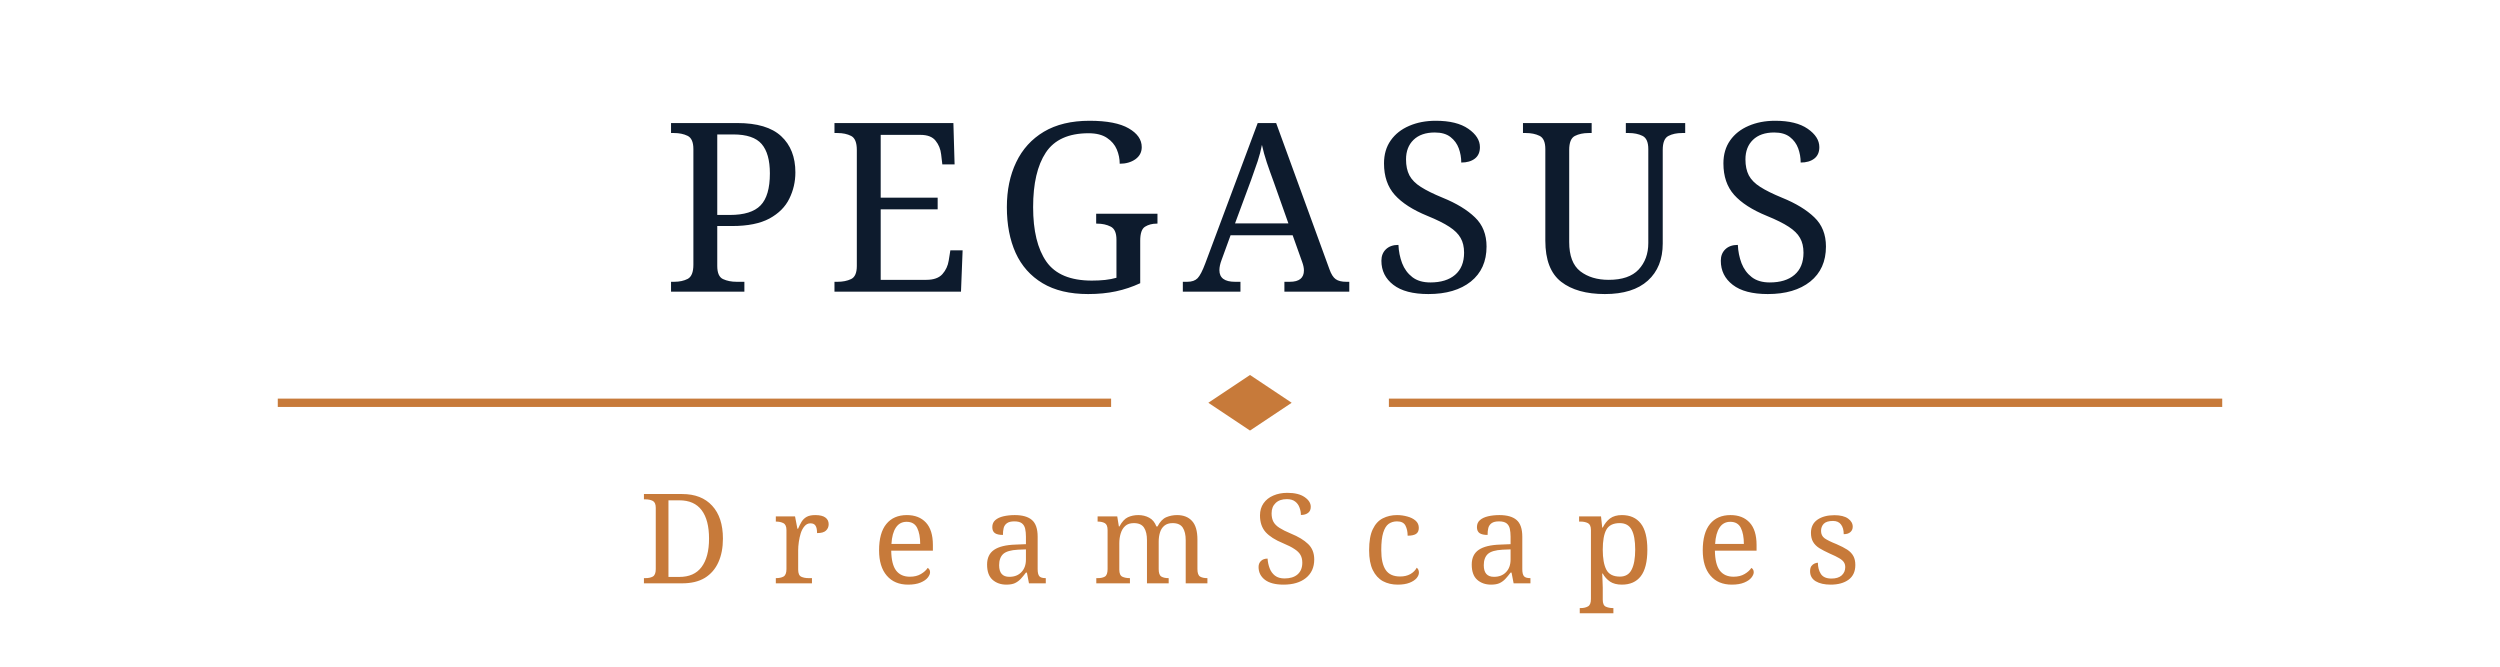
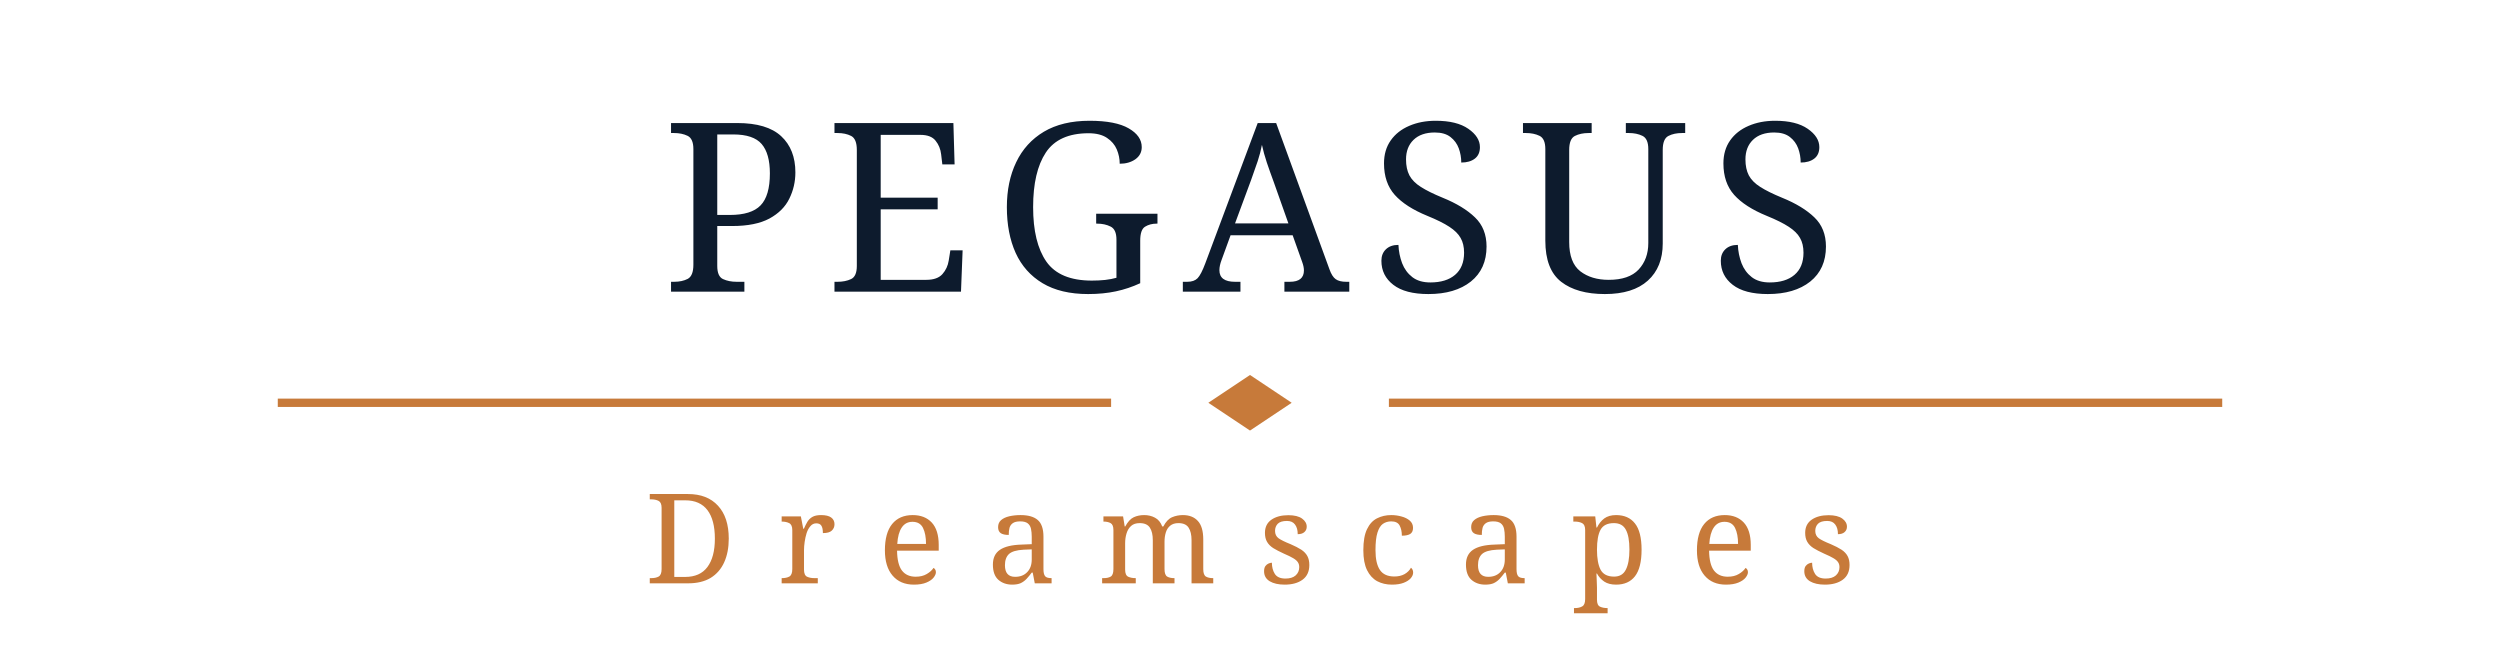
<svg xmlns="http://www.w3.org/2000/svg" viewBox="0 0 360 96" fill="none" aria-hidden="true">
  <text x="180" y="42" text-anchor="middle" font-family="Cinzel, 'Cormorant Garamond', Georgia, serif" font-size="34" font-weight="500" letter-spacing="3" fill="#0D1B2D">PEGASUS</text>
  <line x1="40" y1="58" x2="160" y2="58" stroke="#C77A3A" stroke-width="1.2" />
  <path d="M180 54 L186 58 L180 62 L174 58 Z" fill="#C77A3A" />
  <line x1="200" y1="58" x2="320" y2="58" stroke="#C77A3A" stroke-width="1.2" />
-   <text x="180" y="84" text-anchor="middle" font-family="Cinzel, 'Cormorant Garamond', Georgia, serif" font-size="18" font-weight="400" letter-spacing="6" fill="#C77A3A">DreamScapes</text>
+   <text x="180" y="84" text-anchor="middle" font-family="Cinzel, 'Cormorant Garamond', Georgia, serif" font-size="18" font-weight="400" letter-spacing="6" fill="#C77A3A">Dreamscapes</text>
</svg>
